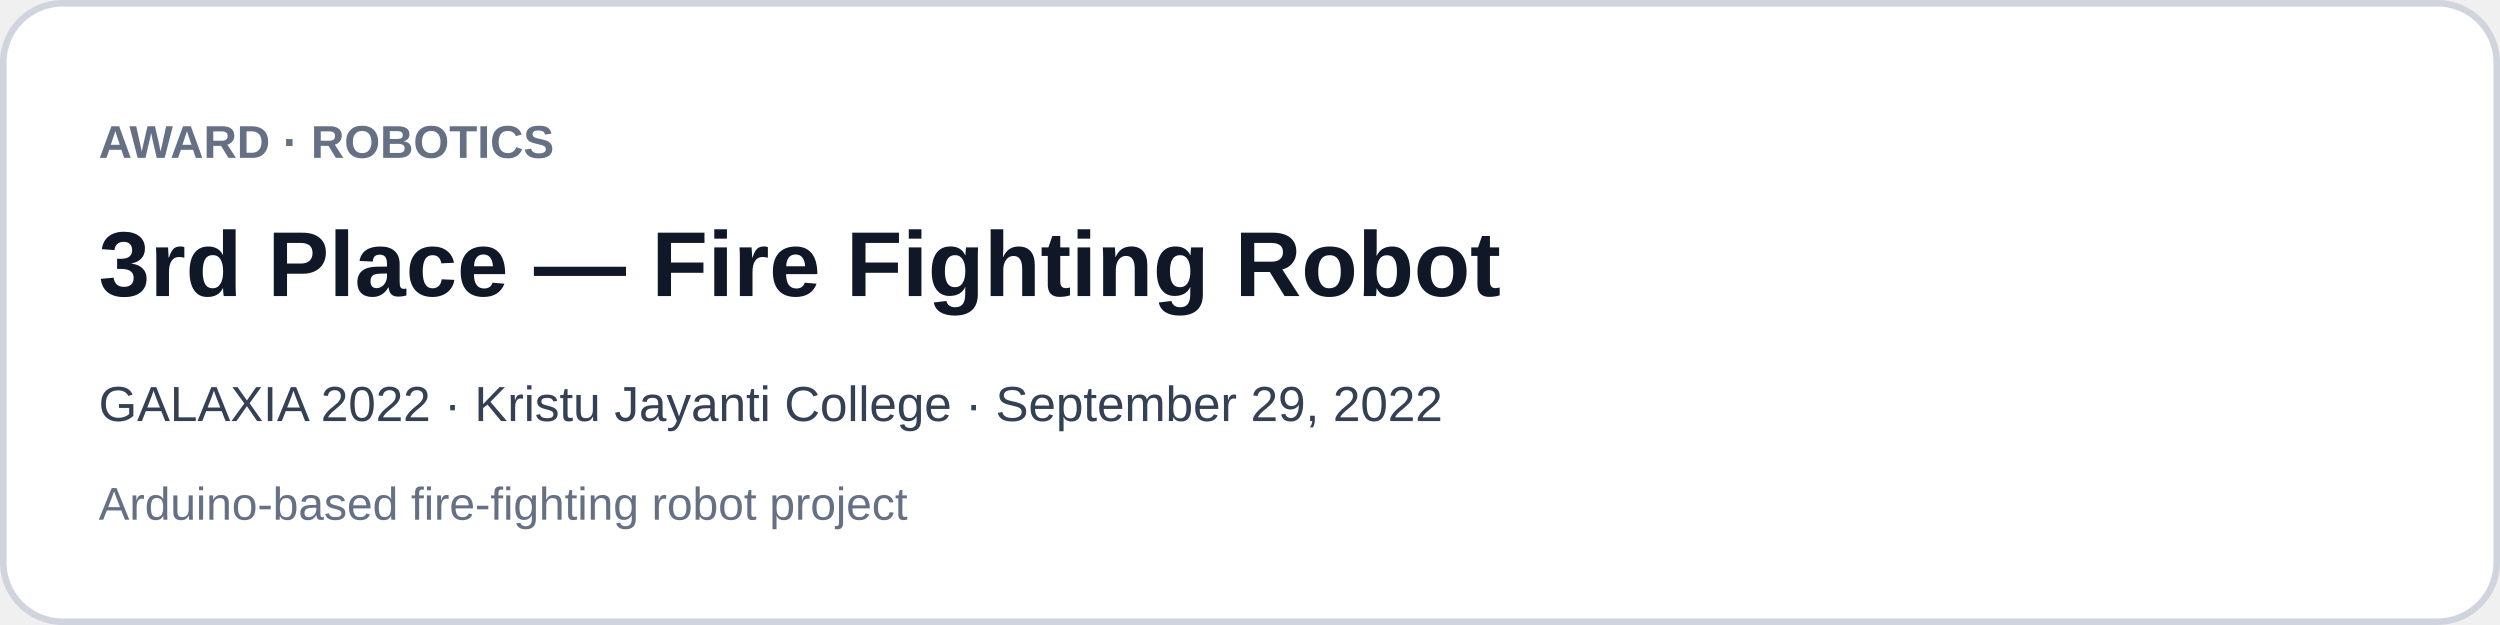
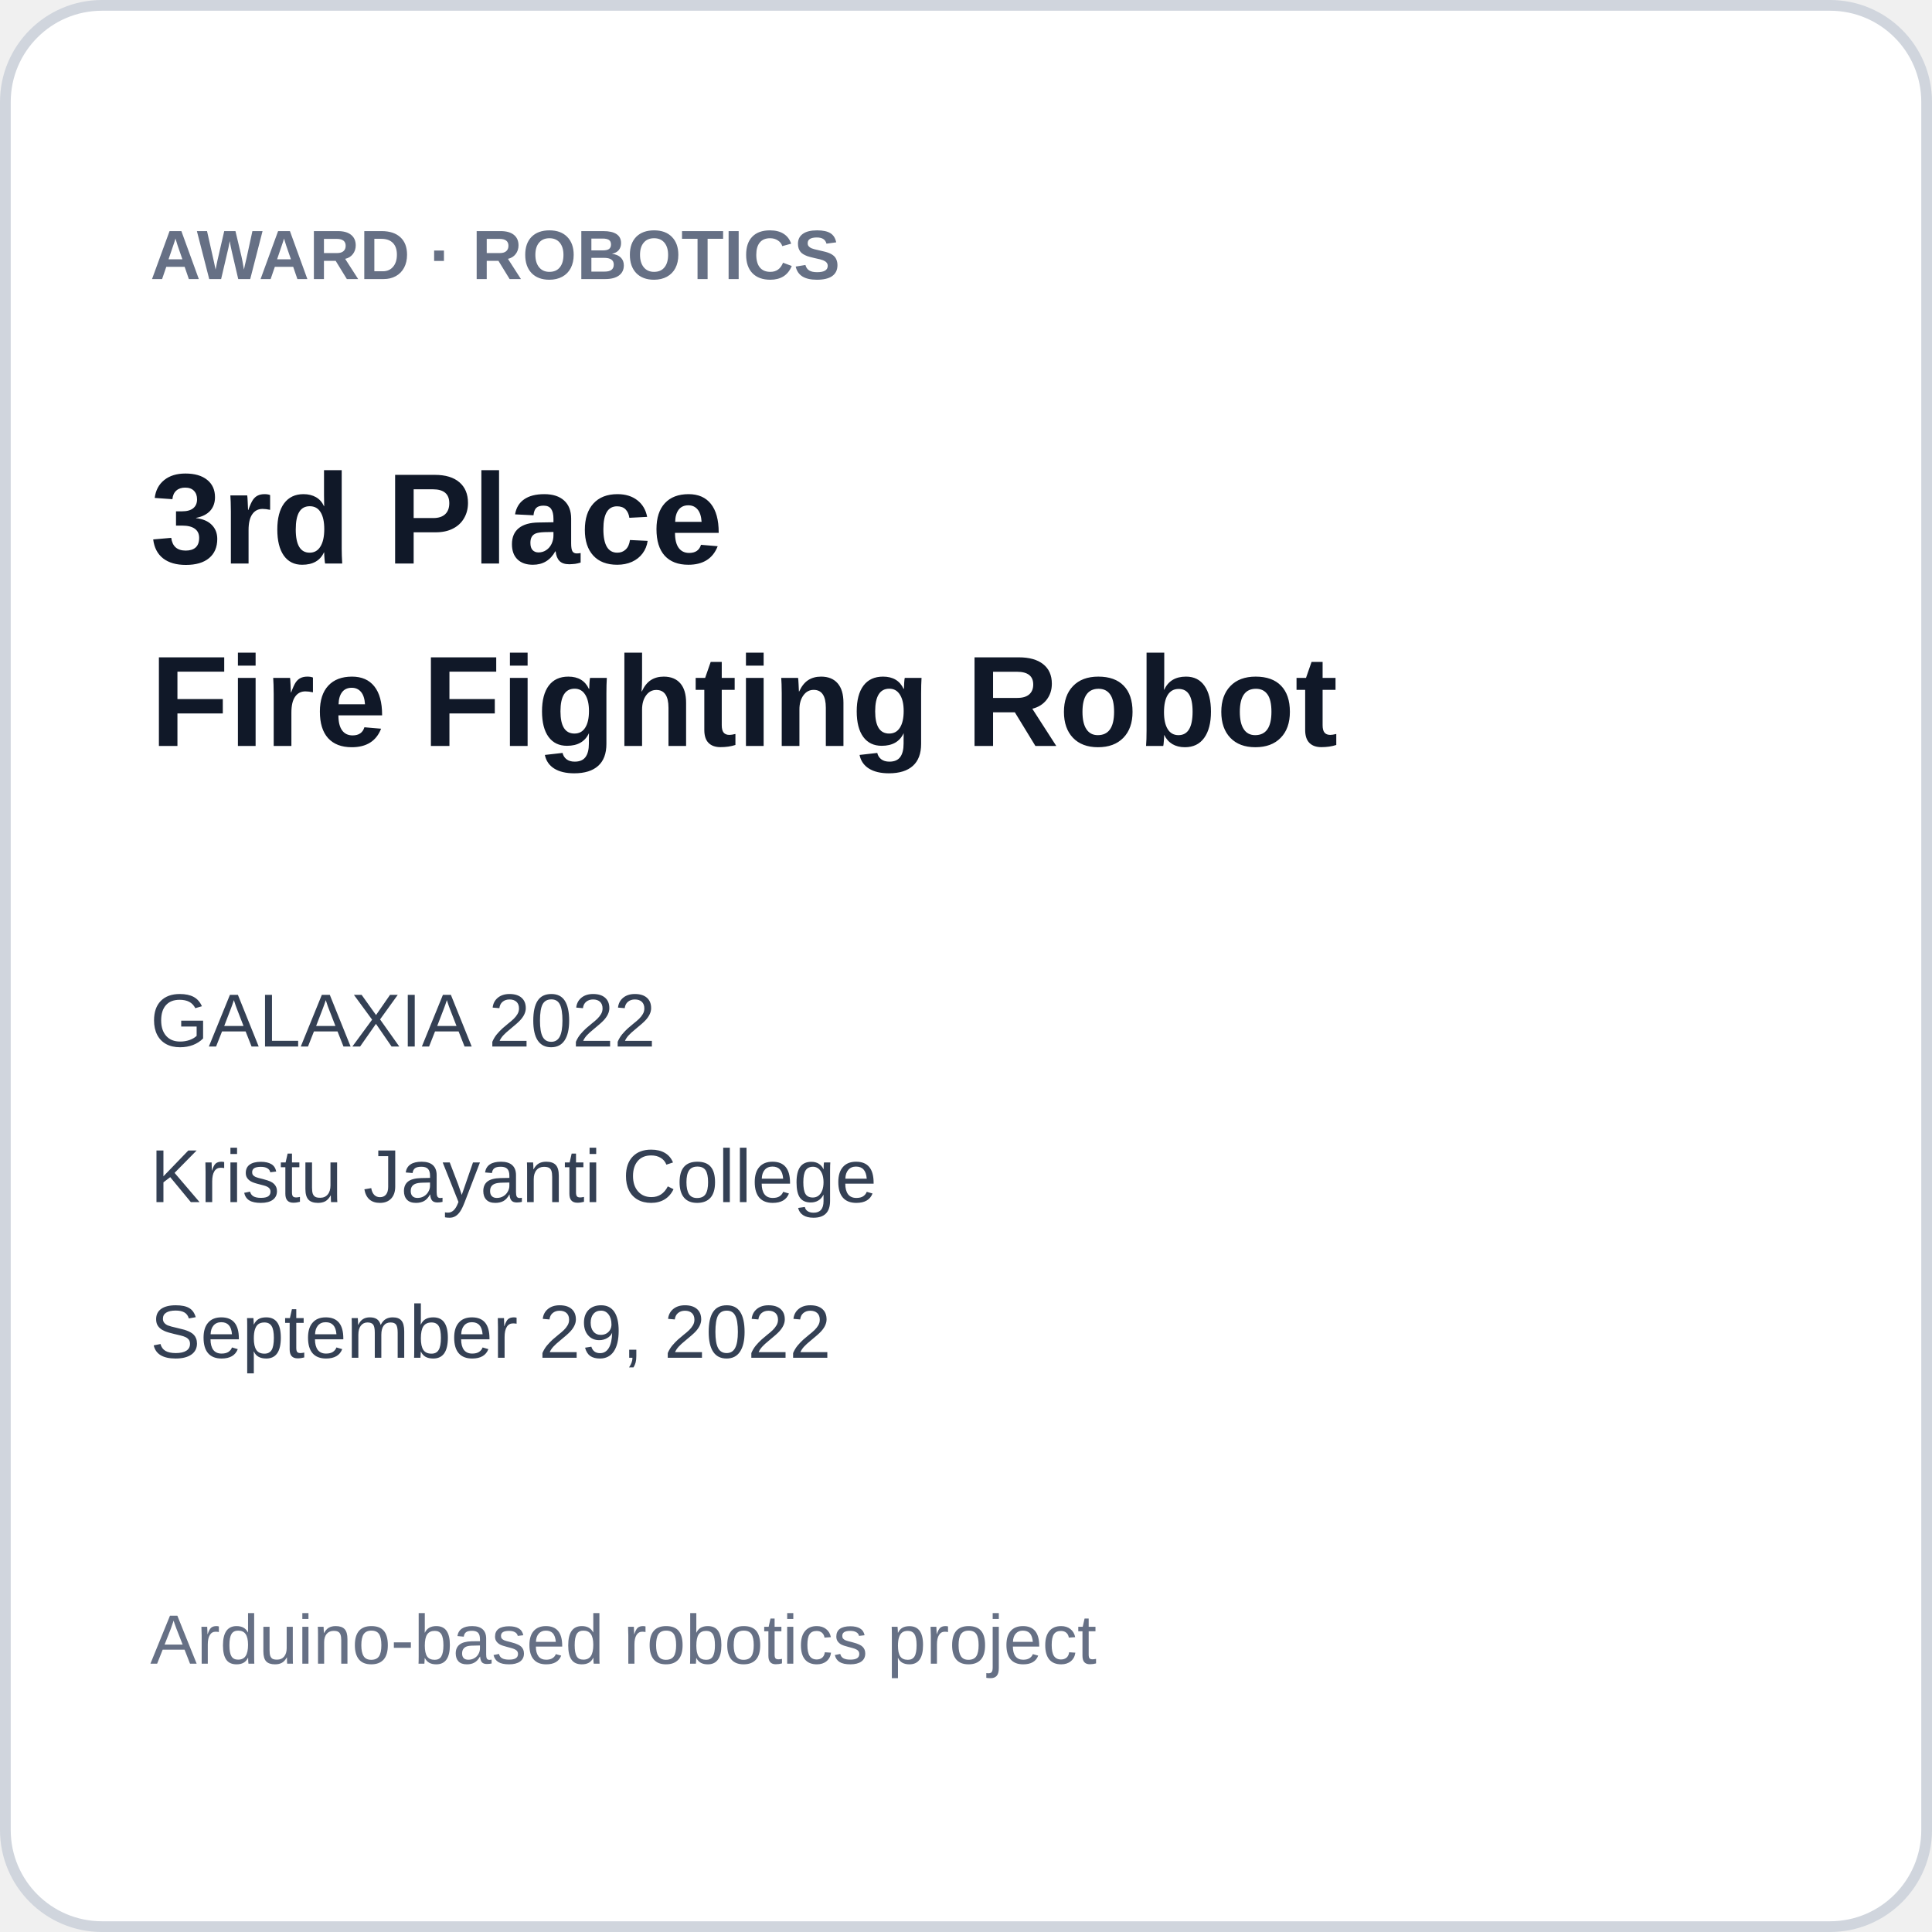
- <svg xmlns="http://www.w3.org/2000/svg" width="760" height="190" viewBox="0 0 760 190">
-   <rect x="1" y="1" width="758" height="188" rx="18" fill="#FFFFFF" stroke="#D0D5DD" stroke-width="2" />
-   <text x="30" y="48" fill="#667085" font-family="Segoe UI,Arial" font-size="14" font-weight="700">AWARD · ROBOTICS</text>
-   <text x="30" y="90" fill="#101828" font-family="Segoe UI,Arial" font-size="28" font-weight="700">3rd Place — Fire Fighting Robot</text>
-   <text x="30" y="128" fill="#344054" font-family="Segoe UI,Arial" font-size="15">GALAXIA 2022 · Kristu Jayanti College · September 29, 2022</text>
-   <text x="30" y="158" fill="#667085" font-family="Segoe UI,Arial" font-size="14">Arduino-based fire-fighting robot project</text>
+ <svg xmlns="http://www.w3.org/2000/svg" width="360" height="360" viewBox="0 0 360 360">
+   <rect x="1" y="1" width="358" height="358" rx="18" fill="#FFFFFF" stroke="#D0D5DD" stroke-width="2" />
+   <text x="28" y="52" fill="#667085" font-family="Segoe UI,Arial" font-size="13" font-weight="700">AWARD · ROBOTICS</text>
+   <text x="28" y="105" fill="#101828" font-family="Segoe UI,Arial" font-size="24" font-weight="700">3rd Place</text>
+   <text x="28" y="139" fill="#101828" font-family="Segoe UI,Arial" font-size="24" font-weight="700">Fire Fighting Robot</text>
+   <text x="28" y="195" fill="#344054" font-family="Segoe UI,Arial" font-size="14">GALAXIA 2022</text>
+   <text x="28" y="224" fill="#344054" font-family="Segoe UI,Arial" font-size="14">Kristu Jayanti College</text>
+   <text x="28" y="253" fill="#344054" font-family="Segoe UI,Arial" font-size="14">September 29, 2022</text>
+   <text x="28" y="310" fill="#667085" font-family="Segoe UI,Arial" font-size="13">Arduino-based robotics project</text>
</svg>
